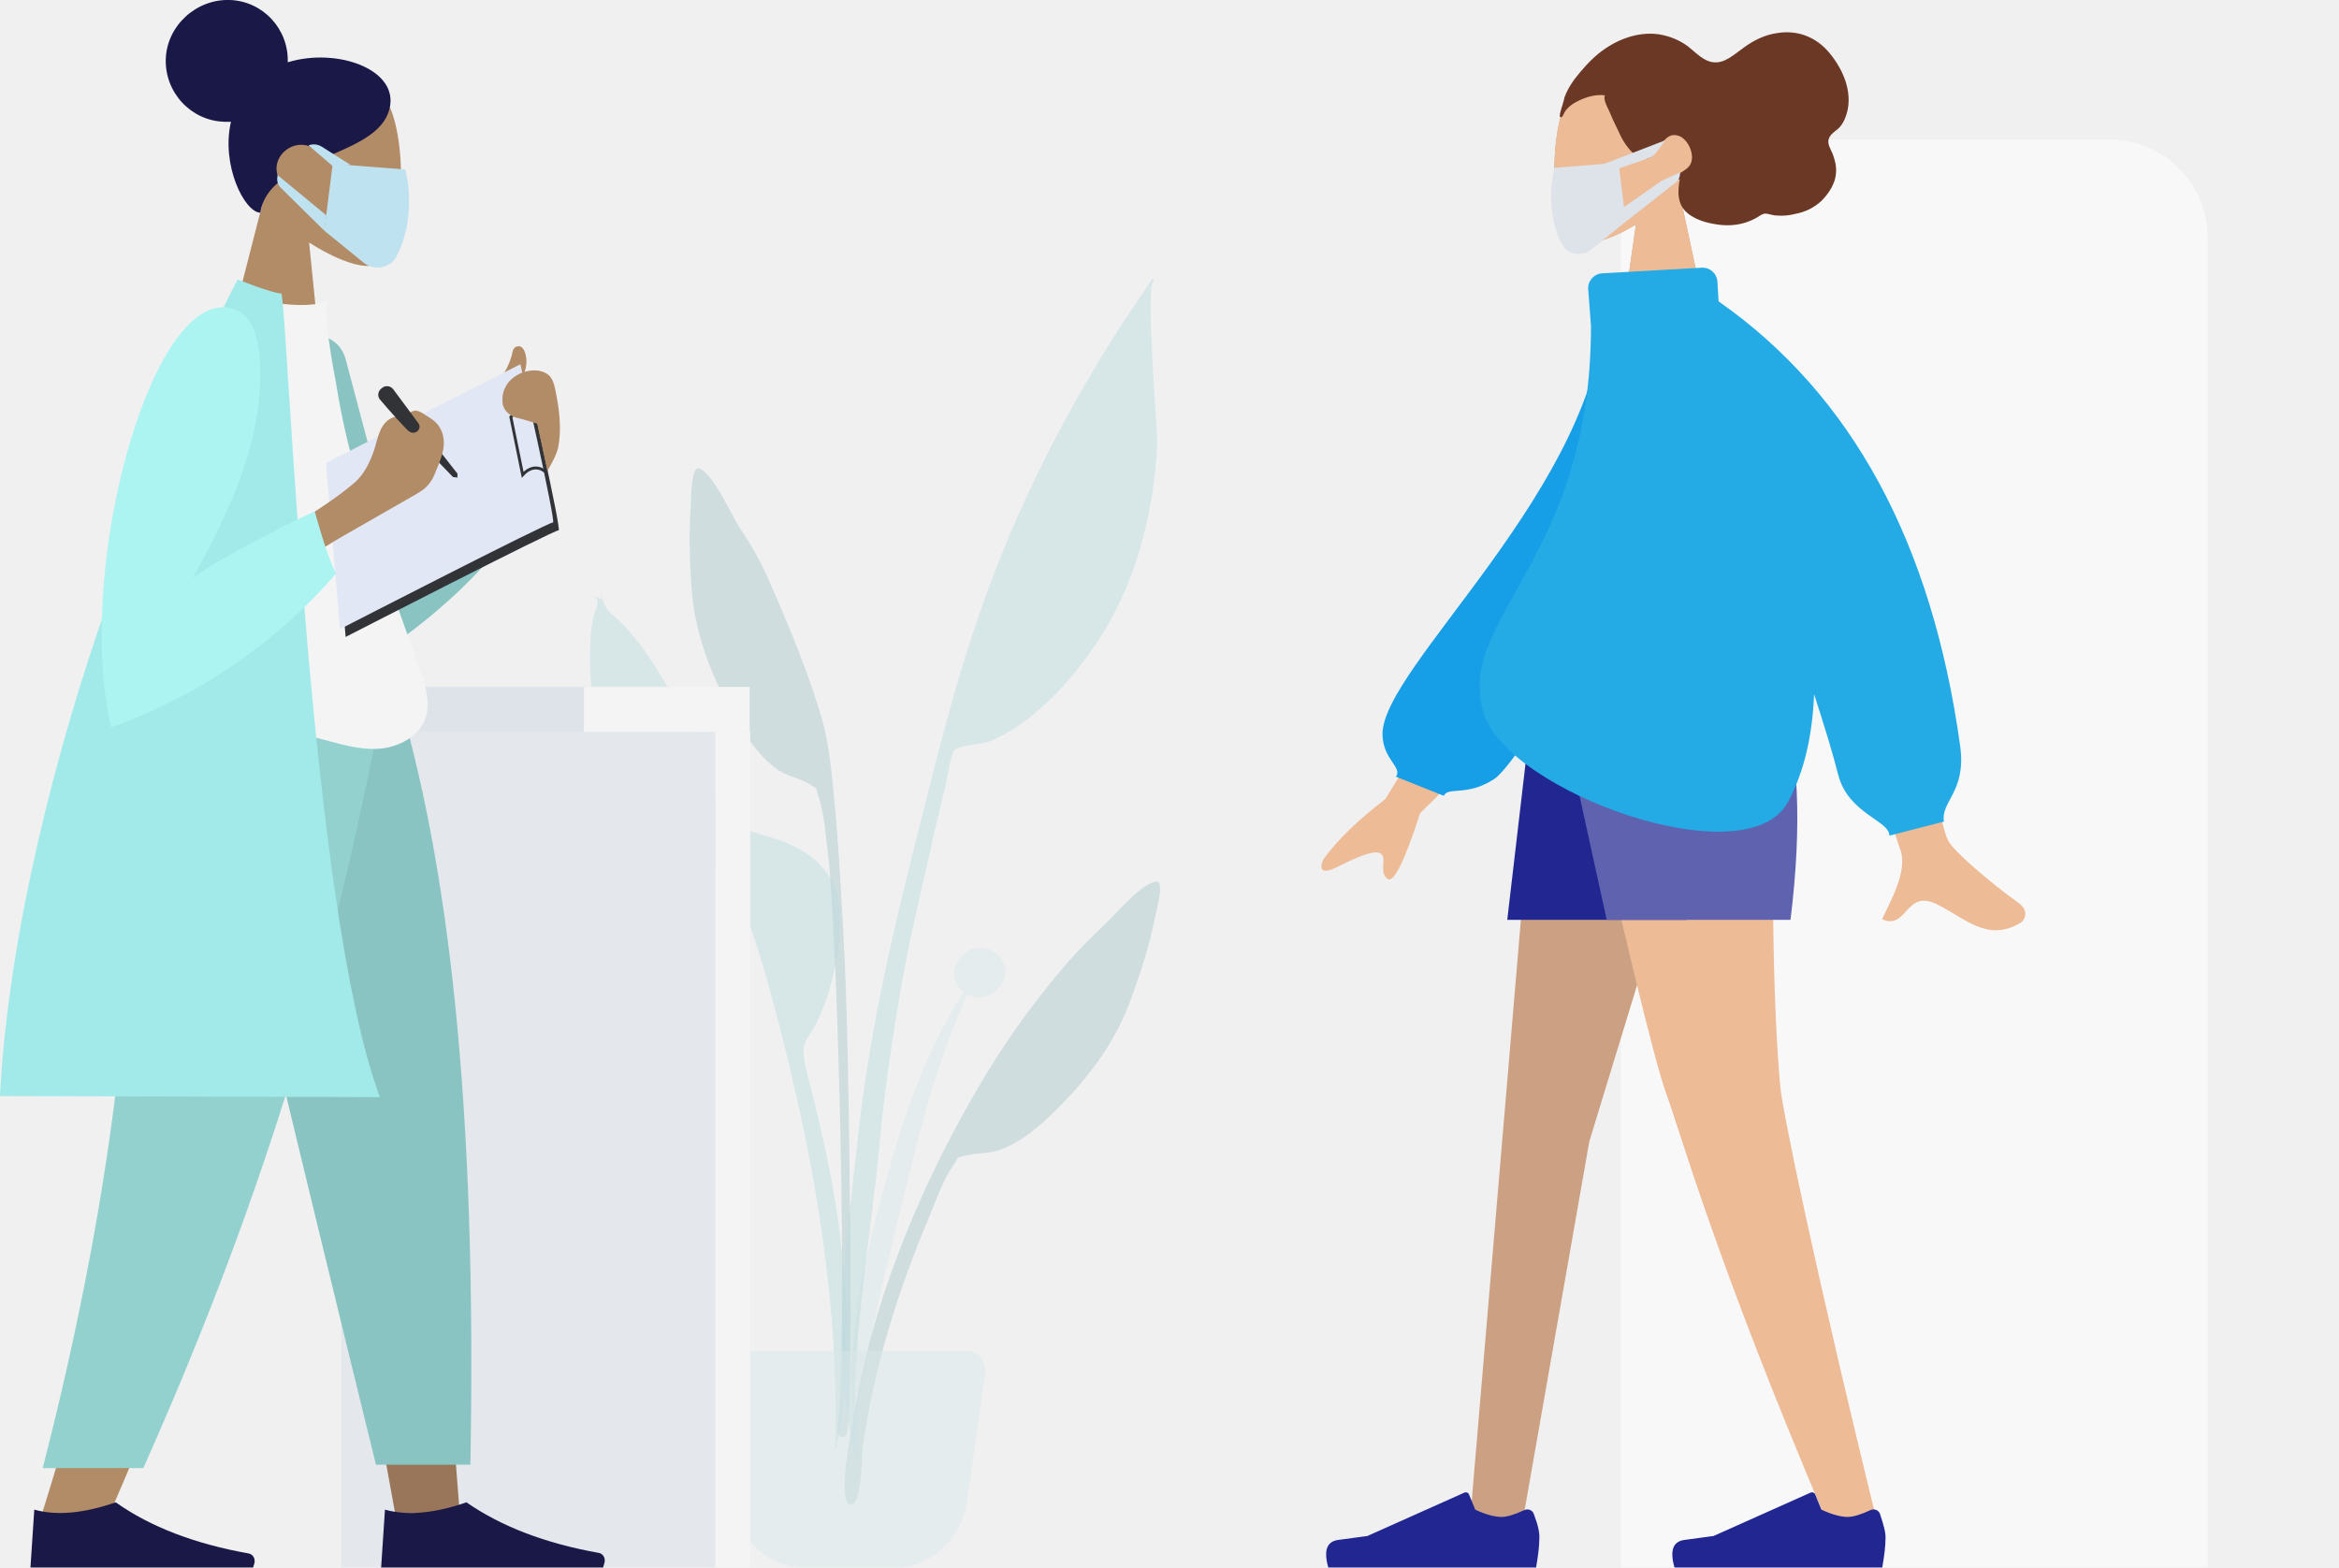
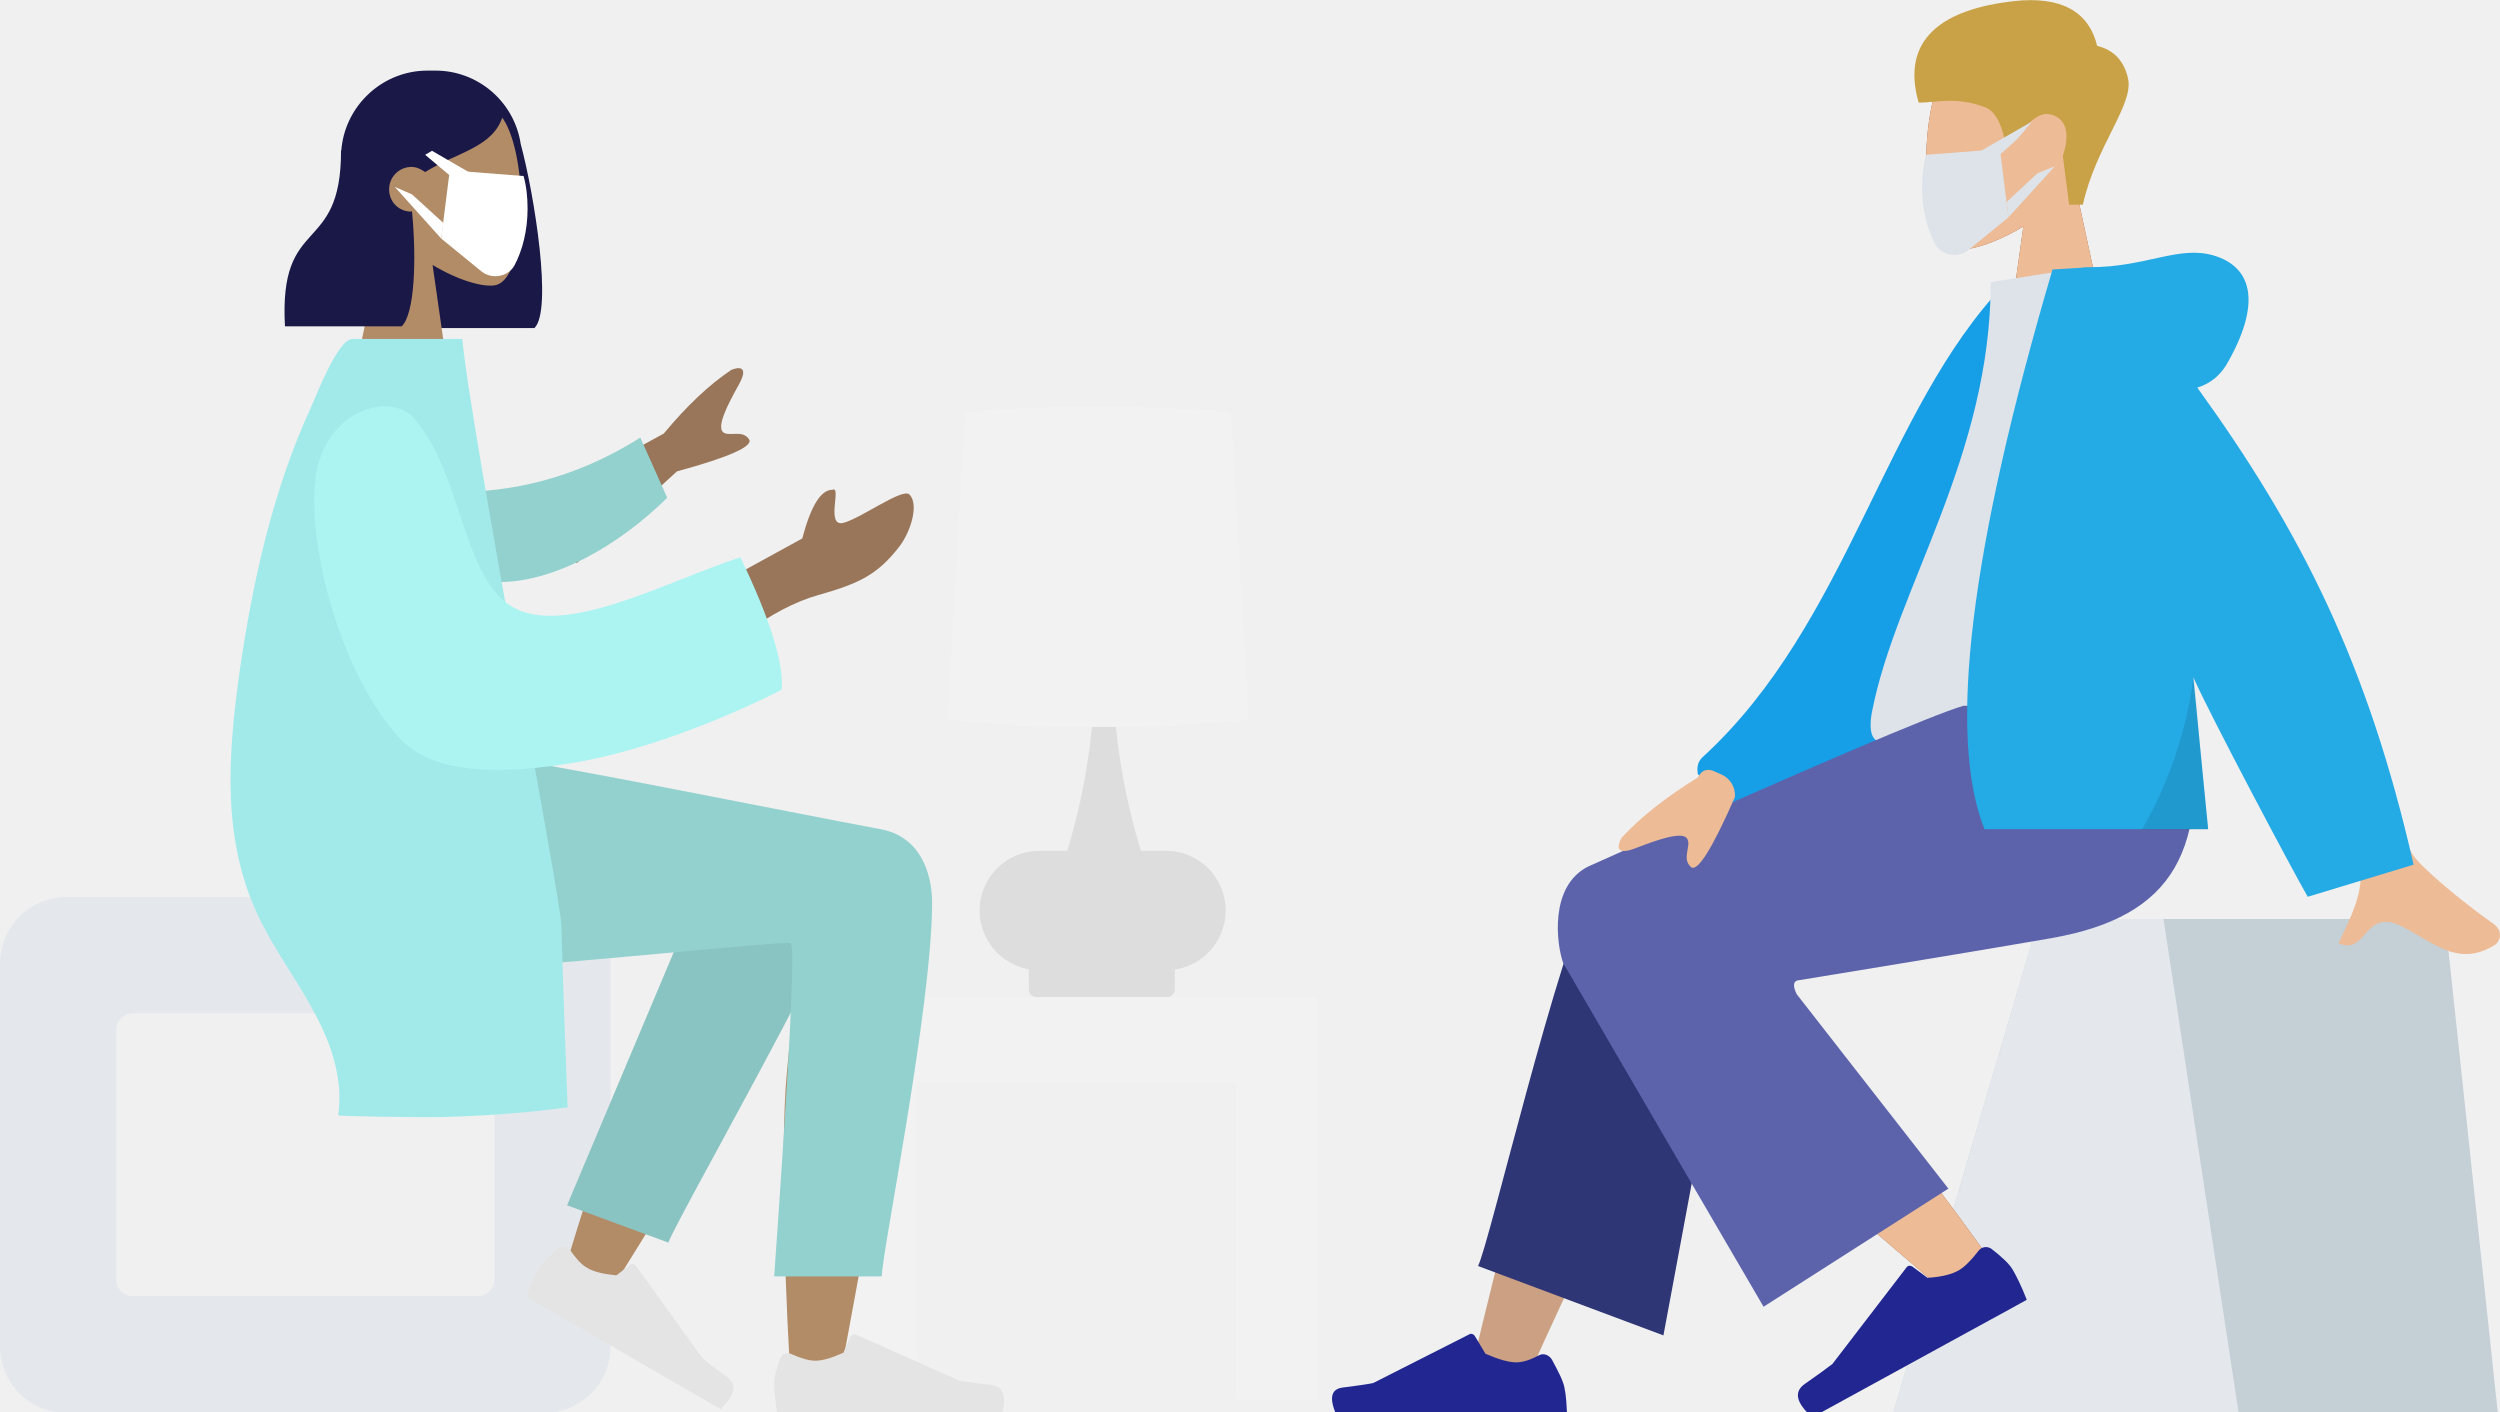
- <svg xmlns="http://www.w3.org/2000/svg" width="570" height="382" viewBox="0 0 570 382" fill="none">
+ <svg xmlns="http://www.w3.org/2000/svg" width="602" height="340" viewBox="0 0 602 340" fill="none">
  <g clip-path="url(#clip0)">
-     <path fill-rule="evenodd" clip-rule="evenodd" d="M538 382H395V57.926C395 44.76 405.785 34 418.981 34H514.019C527.215 34 538 44.76 538 57.926V382Z" fill="#F8F8F8" />
-     <g opacity="0.5">
-       <path opacity="0.5" fill-rule="evenodd" clip-rule="evenodd" d="M187.9 142.648C192.42 152.906 197.898 166.172 200.774 176.977C203.102 186.004 204.609 208.57 205.841 234.146C207.074 259.721 207.895 337.678 206.526 348.893C206.252 350.945 203.924 350.398 204.061 348.757C206.8 329.336 204.198 227.17 201.733 207.75C201.185 203.51 200.911 198.449 199.541 194.346C198.446 191.474 199.952 192.705 197.213 191.064C195.022 189.696 192.146 189.286 189.818 187.781C184.887 184.362 181.463 179.165 178.587 173.968C172.972 163.984 169.138 153.726 168.453 142.375C168.042 136.083 167.905 129.792 168.316 123.501C168.453 121.86 168.316 113.243 170.507 114.201C173.931 115.705 178.04 125.142 180.368 128.835C183.518 133.348 185.846 137.861 187.9 142.648Z" fill="#69A1AC" />
-       <path opacity="0.5" fill-rule="evenodd" clip-rule="evenodd" d="M233.78 233.735C238.573 227.17 248.16 233.599 243.914 240.027C241.586 243.583 238.025 243.719 235.56 242.215C234.875 243.993 234.19 245.908 233.506 247.549C231.451 252.472 229.671 257.533 228.028 262.593C224.604 273.124 222.275 283.792 219.536 294.46C216.934 304.991 214.332 315.385 212.278 325.916C210.497 334.806 207.758 345.611 209.128 354.364C205.704 336.037 208.443 316.48 213.237 297.742C218.03 279.142 223.782 258.764 234.875 241.805C232.547 239.89 231.451 236.744 233.78 233.735Z" fill="#C1DEE2" />
-       <path opacity="0.5" fill-rule="evenodd" clip-rule="evenodd" d="M281.303 224.298C280.07 230.453 278.153 236.471 275.961 242.488C272.264 253.293 265.69 262.183 257.61 270.252C253.501 274.355 248.845 278.458 243.23 280.373C240.628 281.194 237.888 280.92 235.286 281.604C232.41 282.424 234.054 281.604 232.273 284.066C229.808 287.485 228.165 292.408 226.521 296.375C218.852 314.428 212.963 333.165 210.224 352.723C209.95 354.501 210.087 367.22 207.211 366.673C204.061 365.989 207.211 349.851 207.622 347.799C209.402 336.721 212.004 325.506 215.565 314.838C221.454 297.332 228.986 281.057 238.299 265.192C243.914 255.481 250.488 246.181 257.61 237.565C260.897 233.598 264.457 229.769 268.292 226.213C271.579 223.204 278.016 215.272 281.714 214.861C284.042 214.451 281.577 222.657 281.303 224.298Z" fill="#69A1AC" />
-       <path opacity="0.5" fill-rule="evenodd" clip-rule="evenodd" d="M280.892 67.837C281.029 67.973 281.166 68.11 281.166 68.384C278.974 68.794 282.124 104.9 281.987 108.32C281.166 125.552 276.509 143.332 266.649 157.556C262.403 163.71 257.199 169.865 251.31 174.515C248.297 176.977 244.736 179.165 241.175 180.67C239.395 181.353 233.78 181.627 232.684 182.721C231.589 183.815 231.041 188.876 230.63 190.517C229.26 196.124 227.891 201.732 226.658 207.476C224.056 219.101 221.18 230.726 219.263 242.488C217.208 254.524 215.428 266.696 214.332 278.868C212.004 304.444 206.389 331.387 208.991 357.099C202.007 331.524 206.389 301.572 209.265 275.586C212.141 249.737 218.167 224.572 224.604 199.27C228.713 182.995 232.821 166.583 238.299 150.718C247.201 124.458 260.212 98.883 275.551 75.769C277.331 73.171 279.111 70.572 280.892 67.837Z" fill="#89C5CC" />
-       <path opacity="0.5" fill-rule="evenodd" clip-rule="evenodd" d="M152.155 152.495C154.21 154.821 156.127 157.146 157.908 159.744C164.07 168.908 169.001 178.755 172.698 188.739C174.068 192.432 174.479 197.902 177.903 200.227C181.053 202.416 185.846 203.373 189.544 204.604C199.541 208.16 204.609 213.904 204.609 223.751C204.609 232.641 202.691 242.078 198.583 250.011C197.487 252.062 195.844 253.703 195.844 255.892C195.707 258.9 197.076 262.867 197.761 265.739C200.774 277.911 203.513 290.22 204.883 302.529C206.8 319.488 207.348 337.542 203.513 353.954C204.472 324.686 200.5 295.281 193.926 266.423C192.009 257.806 189.818 249.327 187.489 240.847C185.572 233.735 183.244 226.76 180.779 219.648C179.546 216.229 179.683 214.588 176.396 212.947C171.192 210.348 166.809 208.297 162.564 204.33C154.21 196.124 148.047 185.183 145.445 174.515C144.212 169.591 143.664 164.668 143.801 159.744C143.801 156.598 143.938 153.453 144.623 150.444C145.034 148.529 146.403 147.025 145.034 145.247C148.184 147.435 145.445 144.426 146.814 144.973C146.13 144.7 147.088 146.888 147.225 147.162C147.773 148.94 150.786 151.128 152.155 152.495Z" fill="#89C5CC" />
-       <path opacity="0.5" fill-rule="evenodd" clip-rule="evenodd" d="M236.245 329.199C238.71 329.609 240.49 332.071 240.079 334.67L235.697 365.716C234.327 375.153 226.521 382.265 217.345 382.265H196.802C187.626 382.265 179.82 375.289 178.45 365.716L174.068 334.67C174.068 334.396 174.068 334.259 174.068 333.986C174.068 331.25 176.122 329.199 178.724 329.199H235.56C235.834 329.199 235.971 329.199 236.245 329.199Z" fill="#C1DEE2" />
-     </g>
-     <path d="M159.414 167.403H46.153V178.345H159.414V167.403Z" fill="#DDE3E9" />
-     <path d="M174.342 178.345H83.131V385H174.342V178.345Z" fill="#E4E8EC" />
-     <path d="M182.696 167.403H142.294V178.345H182.696V167.403Z" fill="#F4F4F4" />
-     <path d="M182.833 178.345H174.342V385H182.833V178.345Z" fill="#F4F4F4" />
-     <path fill-rule="evenodd" clip-rule="evenodd" d="M416.475 80.556H394.973L398.671 54.707C392.919 58.263 387.167 59.904 384.428 59.22C377.717 57.442 377.032 32.961 382.236 23.25C387.441 13.54 414.147 9.3 415.516 28.584C415.927 35.286 413.188 41.167 409.079 46.091L416.475 80.556Z" fill="#C59C88" />
-     <path fill-rule="evenodd" clip-rule="evenodd" d="M416.475 80.556H394.973L398.671 54.707C392.919 58.263 387.167 59.904 384.428 59.22C377.717 57.442 377.032 32.961 382.236 23.25C387.441 13.54 414.147 9.3 415.516 28.584C415.927 35.286 413.188 41.167 409.079 46.091L416.475 80.556Z" fill="#EDBB96" />
-     <path fill-rule="evenodd" clip-rule="evenodd" d="M380.182 27.627C380.182 27.901 379.908 28.584 380.456 28.584C380.73 28.584 381.004 27.901 381.141 27.627C381.689 26.533 382.373 25.986 383.332 25.302C385.523 23.934 388.536 22.84 391.139 23.25C390.591 24.071 391.686 26.123 392.097 26.943C392.782 28.584 393.467 30.089 394.288 31.73C395.11 33.645 396.206 35.559 397.712 37.064C398.808 38.158 400.451 39.252 401.958 38.432C404.56 37.064 405.382 31.867 409.079 33.098C411.545 33.918 413.462 38.432 411.545 40.62C410.997 41.167 410.449 41.577 409.764 41.988C409.216 42.261 408.395 42.535 407.984 42.945C406.888 44.176 408.669 44.039 409.353 43.629C408.805 46.774 408.669 49.783 411.271 51.972C413.599 53.886 416.886 54.57 419.625 54.844C422.912 55.117 426.062 54.433 428.938 52.519C429.622 52.108 430.033 51.972 430.718 52.108C431.54 52.245 432.225 52.519 432.909 52.519C434.416 52.655 436.059 52.519 437.566 52.108C439.894 51.698 442.085 50.604 443.866 48.963C445.646 47.185 447.289 44.723 447.426 42.124C447.563 40.483 447.152 38.979 446.605 37.474C446.194 36.517 445.235 35.012 445.646 33.918C445.92 32.824 447.015 32.14 447.837 31.456C448.659 30.773 449.207 29.815 449.618 28.858C451.946 23.25 449.344 17.096 445.783 12.856C442.496 8.89 437.84 7.249 433.046 8.069C430.17 8.48 427.568 9.71 425.103 11.489C422.912 12.993 420.447 15.455 417.707 15.181C415.242 15.044 413.325 12.856 411.408 11.352C409.216 9.71 406.751 8.753 404.149 8.343C398.945 7.659 393.741 9.71 389.632 12.993C387.441 14.771 385.386 17.096 383.606 19.421C382.647 20.789 381.826 22.156 381.278 23.661C381.004 25.028 380.456 26.396 380.182 27.627Z" fill="#6B3825" />
-     <path fill-rule="evenodd" clip-rule="evenodd" d="M375.389 167.95L358.133 371.87H370.869L387.304 278.185L420.994 167.95H375.389Z" fill="#CCA183" />
-     <path fill-rule="evenodd" clip-rule="evenodd" d="M382.236 167.95C395.247 225.803 403.19 258.901 406.203 266.97C409.216 275.039 418.118 307.179 444.413 368.998L458.108 373.648C441.537 306.222 434.416 270.526 433.868 265.055C433.32 259.584 430.718 228.401 432.909 167.813H382.236V167.95Z" fill="#EDBB96" />
-     <path fill-rule="evenodd" clip-rule="evenodd" d="M458.109 368.861C457.698 367.904 456.602 367.631 455.78 368.041C453.452 369.135 451.535 369.682 450.302 369.682C448.659 369.682 446.468 369.135 443.865 367.904L442.359 364.211C442.222 363.801 441.674 363.527 441.126 363.801L417.57 374.332C415.653 374.606 413.325 374.879 410.449 375.29C407.573 375.7 406.888 378.025 408.121 382.265C440.031 382.265 456.876 382.265 458.656 382.265C459.204 379.119 459.478 376.794 459.478 375.153C459.615 373.648 459.067 371.734 458.109 368.861C458.109 368.998 458.109 368.861 458.109 368.861Z" fill="#212691" />
-     <path fill-rule="evenodd" clip-rule="evenodd" d="M373.745 368.861C373.334 367.904 372.239 367.631 371.417 368.041C369.089 369.135 367.172 369.682 365.939 369.682C364.296 369.682 362.104 369.135 359.502 367.904L357.996 364.211C357.859 363.801 357.311 363.527 356.763 363.801L333.207 374.332C331.29 374.606 328.962 374.879 326.086 375.29C323.21 375.7 322.525 378.025 323.757 382.265C355.667 382.265 372.513 382.265 374.293 382.265C374.841 379.119 375.115 376.794 375.115 375.153C375.252 373.648 374.841 371.734 373.745 368.861C373.745 368.998 373.745 368.861 373.745 368.861Z" fill="#212691" />
-     <path fill-rule="evenodd" clip-rule="evenodd" d="M373.882 167.95L367.309 224.162H411.134L425.514 167.95H373.882Z" fill="#212691" />
-     <path fill-rule="evenodd" clip-rule="evenodd" d="M379.224 167.95L391.549 224.162H436.333C439.209 200.911 438.388 182.174 433.594 167.95H379.224Z" fill="#5F62AE" />
-     <path fill-rule="evenodd" clip-rule="evenodd" d="M474.68 204.741C475.913 207.339 485.363 215.408 491.936 220.059C494.539 221.973 493.443 224.162 492.484 224.845C484.267 229.769 478.926 223.751 471.941 220.332C464.272 216.639 464.82 226.76 458.657 224.025C460.574 219.785 465.094 212.126 463.039 206.929C462.081 204.604 454.548 179.165 440.168 130.476L459.889 130.613C467.97 176.43 472.9 201.185 474.68 204.741Z" fill="#EDBB96" />
-     <path fill-rule="evenodd" clip-rule="evenodd" d="M367.857 176.567L346.081 198.176C342.246 209.938 339.644 215.272 338.138 214.178C335.946 212.536 338.001 209.391 336.631 208.16C335.262 206.792 330.468 208.98 325.812 211.305C321.292 213.631 321.703 210.895 322.525 209.391C326.086 204.467 331.153 199.68 337.59 194.757L356.079 164.394L367.857 176.567Z" fill="#EDBB96" />
-     <path fill-rule="evenodd" clip-rule="evenodd" d="M364.159 189.833C357.448 194.21 352.929 191.611 351.833 193.936L340.192 189.286C341.836 186.961 337.042 185.183 336.905 179.028C336.631 162.48 390.043 118.304 391.139 73.444L398.945 72.76C411.682 122.27 370.87 185.456 364.159 189.833Z" fill="#169EE7" />
-     <path fill-rule="evenodd" clip-rule="evenodd" d="M387.03 70.435C386.893 68.52 388.4 66.742 390.454 66.606L414.695 65.238C416.612 65.101 418.393 66.606 418.529 68.657L418.803 73.444C451.261 96.147 470.846 132.254 477.693 181.901C479.2 192.979 472.9 195.304 473.722 200.227L460.437 203.646C460.437 199.954 450.44 198.313 447.974 188.876C446.605 183.405 444.551 176.84 442.085 169.181C441.675 179.028 439.757 188.055 435.649 195.577C425.377 214.041 367.309 192.842 361.557 173.831C354.435 150.854 387.715 136.631 387.715 79.462L387.03 70.435Z" fill="#24AAE5" />
-     <path fill-rule="evenodd" clip-rule="evenodd" d="M90.8 142.922C86.554 144.016 82.309 141.554 81.213 137.314L69.024 91.497C67.929 87.257 70.394 83.018 74.639 81.924C78.885 80.829 83.131 83.291 84.226 87.531L96.415 133.348C97.511 137.451 94.909 141.828 90.8 142.922Z" fill="#8AC4C2" />
-     <path fill-rule="evenodd" clip-rule="evenodd" d="M91.485 160.018C114.767 144.837 125.997 128.425 125.312 127.33C122.984 123.911 119.012 113.927 119.012 113.927C109.289 121.586 97.374 128.972 80.118 147.435C78.063 149.623 75.324 170.549 91.485 160.018Z" fill="#8AC4C2" />
-     <path fill-rule="evenodd" clip-rule="evenodd" d="M47.386 168.087L80.665 282.698L96.278 368.725H112.028L96.415 168.087H47.386Z" fill="#997659" />
-     <path fill-rule="evenodd" clip-rule="evenodd" d="M32.458 168.087C34.786 227.581 33.827 260.131 33.28 265.465C32.732 270.936 29.856 307.043 9.724 370.503H26.021C52.727 309.641 61.903 273.398 65.053 265.465C68.066 257.533 77.105 224.982 90.252 168.087H32.458Z" fill="#B28B67" />
-     <path fill-rule="evenodd" clip-rule="evenodd" d="M46.701 168.087C55.329 207.476 70.394 270.526 91.622 356.963H114.63C116.273 268.201 109.152 209.801 96.552 168.087H46.701Z" fill="#8AC4C2" />
-     <path fill-rule="evenodd" clip-rule="evenodd" d="M32.321 168.087C34.649 227.581 28.76 286.254 10.409 357.783H34.923C61.629 297.879 80.803 239.48 93.813 168.087H32.321Z" fill="#93D1CF" />
-     <path fill-rule="evenodd" clip-rule="evenodd" d="M7.396 382.401L8.354 367.904C13.695 369.409 20.269 368.861 28.212 366.126C36.703 372.144 47.523 376.247 60.533 378.572C61.492 378.709 62.177 379.666 62.04 380.623V380.76L60.807 385.137H28.349H9.45L7.396 382.401Z" fill="#191847" />
-     <path fill-rule="evenodd" clip-rule="evenodd" d="M92.855 382.401L93.813 367.904C99.154 369.409 105.728 368.861 113.671 366.126C122.163 372.007 132.845 376.11 145.855 378.435C146.814 378.572 147.499 379.529 147.362 380.487V380.623L146.129 385H113.671H94.772L92.855 382.401Z" fill="#191847" />
-     <path fill-rule="evenodd" clip-rule="evenodd" d="M124.901 85.753C125.038 85.069 125.449 84.385 126.408 84.385C127.093 84.385 127.503 84.933 127.777 85.48C128.736 87.805 128.325 90.403 126.819 92.728C125.997 93.959 122.299 98.062 119.56 97.378C117.369 96.831 120.245 94.506 120.93 93.686C122.984 91.087 124.353 88.488 124.901 85.753Z" fill="#B28B67" />
-     <path fill-rule="evenodd" clip-rule="evenodd" d="M64.094 49.099C59.712 43.629 56.972 36.927 57.794 29.678C60.122 8.616 89.293 14.497 94.635 25.302C99.976 36.107 98.195 63.187 90.8 64.691C87.787 65.375 81.624 63.187 75.324 59.084L78.2 87.531L54.507 86.574L64.094 49.099Z" fill="#B28B67" />
-     <path fill-rule="evenodd" clip-rule="evenodd" d="M70.12 15.181C82.172 11.488 97.374 16.959 94.909 26.533C93.402 32.687 86.007 35.423 78.885 38.568C77.926 36.79 76.009 35.423 73.681 35.286C70.394 35.149 67.518 37.748 67.381 40.893C67.381 42.124 67.655 43.218 68.203 44.176C65.738 46.091 63.957 48.552 63.409 51.835C59.575 51.698 53.823 40.21 56.288 29.678C55.74 29.678 55.192 29.678 54.644 29.678C46.427 29.405 40.127 22.43 40.401 14.361C40.675 6.291 47.797 -0.274 56.014 -2.48607e-05C64.094 0.274 70.394 7.112 70.12 15.181Z" fill="#191847" />
-     <path fill-rule="evenodd" clip-rule="evenodd" d="M35.334 171.369C37.525 171.643 39.58 171.78 41.771 172.053C43.688 172.19 44.784 173.011 46.701 173.694C49.988 175.062 53.686 175.472 57.246 175.883C64.368 176.84 71.353 178.345 78.337 180.123C82.994 181.353 87.787 182.858 92.581 182.448C97.374 182.037 102.441 179.302 103.811 174.652C104.906 170.959 103.674 167.13 102.441 163.574C99.702 155.641 96.826 147.845 94.087 139.913C91.485 132.391 89.704 124.458 87.239 116.799C84.911 109.14 83.131 101.208 81.898 93.412C81.487 91.361 78.2 74.128 80.118 73.171C77.379 74.538 72.722 74.675 66.011 73.718C47.386 99.43 39.032 128.835 35.334 171.369Z" fill="#F4F4F4" />
-     <path fill-rule="evenodd" clip-rule="evenodd" d="M57.931 68.11C57.931 68.11 66.422 71.529 68.614 71.529C70.394 81.787 75.461 221.563 92.581 267.38L0 267.106C1.917 228.812 13.421 182.995 26.158 147.162C35.197 121.586 43.688 101.892 53.686 76.726C55.055 73.444 57.931 68.11 57.931 68.11Z" fill="#A2EAEA" />
-     <path fill-rule="evenodd" clip-rule="evenodd" d="M128.189 90.677C128.189 90.677 136.954 129.519 136.132 129.245C135.31 128.972 84.227 155.231 84.227 155.231L80.803 114.748L128.189 90.677Z" fill="#323337" />
-     <path fill-rule="evenodd" clip-rule="evenodd" d="M126.819 88.762C126.819 88.762 135.584 127.604 134.762 127.33C133.941 127.057 82.857 153.316 82.857 153.316L79.433 112.833L126.819 88.762Z" fill="#E1E7F4" />
-     <path fill-rule="evenodd" clip-rule="evenodd" d="M99.839 105.311L110.384 116.252L111.48 116.389V115.432L102.167 103.533L99.839 105.311Z" fill="#323337" />
-     <path fill-rule="evenodd" clip-rule="evenodd" d="M92.17 106.268C92.718 104.627 93.402 103.123 94.909 102.165C96.552 101.071 98.88 101.208 100.25 102.576C99.565 102.439 99.291 101.345 99.702 100.798C100.113 100.25 100.935 99.977 101.619 100.114C102.304 100.25 102.989 100.661 103.537 101.071C104.906 101.892 106.276 102.712 107.098 104.08C108.056 105.584 108.33 107.499 108.056 109.277C107.782 111.055 107.098 112.696 106.413 114.337C105.865 115.842 105.18 117.346 104.085 118.441C103.263 119.398 102.167 119.945 101.072 120.629C95.183 124.048 89.294 127.33 83.405 130.75C77.927 133.895 72.722 137.588 67.244 140.87C66.833 141.144 66.422 141.281 66.012 141.417C65.19 141.417 64.505 140.597 64.368 139.776C64.231 138.956 64.505 138.135 64.916 137.314C65.601 135.673 66.559 134.169 67.655 132.801C70.942 128.425 75.598 125.416 80.118 122.407C82.309 120.902 84.5 119.261 86.555 117.483C88.883 115.432 90.389 112.149 91.348 109.14C91.622 108.046 91.896 107.226 92.17 106.268Z" fill="#B28B67" />
-     <path fill-rule="evenodd" clip-rule="evenodd" d="M27.117 177.25C48.208 169.728 67.244 156.735 81.898 139.776C79.707 135.81 76.694 124.595 76.694 124.595C76.694 124.595 55.466 134.579 46.975 140.87C55.877 124.868 63.957 107.636 63.41 89.309C63.136 80.009 60.26 75.496 55.192 74.948C36.156 72.76 18.215 140.05 27.117 177.25Z" fill="#ABF4F2" />
-     <path fill-rule="evenodd" clip-rule="evenodd" d="M92.717 97.515C95.046 100.25 98.606 104.217 99.565 105.037C101.071 106.268 102.852 104.627 102.03 103.259C101.345 102.302 97.921 97.652 95.867 94.916C95.183 93.959 93.813 93.822 92.991 94.643C92.032 95.327 91.896 96.695 92.717 97.515Z" fill="#323337" />
-     <path d="M130.106 100.934C130.106 100.934 127.504 98.336 124.491 101.618L127.367 115.705C130.38 112.423 132.982 115.021 132.982 115.021" stroke="#323337" stroke-width="0.708" stroke-miterlimit="10" />
-     <path fill-rule="evenodd" clip-rule="evenodd" d="M122.437 97.515C122.437 98.336 122.573 99.019 122.984 99.703C123.532 100.661 124.765 101.481 125.723 101.755C127.093 102.028 130.928 103.259 130.928 103.259L133.393 114.748C133.393 114.748 135.584 111.192 135.995 109.14C136.954 104.49 136.269 99.567 135.31 94.916C135.036 93.686 134.762 92.591 133.941 91.634C132.982 90.677 131.612 90.266 130.243 90.266C128.326 90.266 126.408 90.95 124.902 92.181C123.395 93.412 122.437 95.327 122.437 97.242C122.437 97.242 122.437 97.378 122.437 97.515Z" fill="#B28B67" />
-     <path d="M79.022 56.211L88.609 64.007C91.074 66.059 95.046 65.375 96.552 62.639C98.469 59.084 99.702 54.297 99.702 49.099C99.702 46.364 99.428 43.766 98.743 41.304L81.076 39.936L79.022 56.211Z" fill="#BEE2EF" />
-     <path d="M81.076 40.483L75.187 35.423C76.283 35.012 77.378 35.149 78.337 35.696L85.459 40.21" fill="#BEE2EF" />
-     <path d="M79.022 56.211L68.34 45.68C67.655 44.996 67.381 43.902 67.655 42.808V42.671L79.57 52.519L79.022 56.211Z" fill="#BEE2EF" />
-     <path fill-rule="evenodd" clip-rule="evenodd" d="M396.206 54.023L387.715 60.861C385.524 62.639 381.963 62.092 380.73 59.63C378.95 56.485 377.991 52.245 377.991 47.732C377.991 45.27 378.265 43.082 378.813 40.893L394.426 39.663L396.206 54.023Z" fill="#DDE3E9" />
-     <path fill-rule="evenodd" clip-rule="evenodd" d="M394.562 41.03L401.684 38.568C402.506 38.295 403.191 37.748 403.601 37.201L405.793 34.192L390.591 40.073" fill="#DDE3E9" />
-     <path fill-rule="evenodd" clip-rule="evenodd" d="M396.206 54.023L408.395 44.449C408.943 44.039 409.217 43.492 409.354 42.808L409.491 41.987L404.971 44.039L395.521 50.604L396.206 54.023Z" fill="#DDE3E9" />
+     <path fill-rule="evenodd" clip-rule="evenodd" d="M249.536 231.82H281.09C282.054 231.82 282.881 232.648 282.881 233.615V238.309C282.881 239.276 282.054 240.104 281.09 240.104H249.536C248.571 240.104 247.745 239.276 247.745 238.309V233.615C247.745 232.648 248.571 231.82 249.536 231.82Z" fill="#DDDDDD" />
+     <path fill-rule="evenodd" clip-rule="evenodd" d="M256.977 204.896C260.973 191.917 263.177 178.248 263.728 163.889H266.346H268C268.413 178.248 270.756 191.917 274.752 204.896H280.814C288.806 204.896 295.144 211.385 295.144 219.255C295.144 227.263 288.668 233.615 280.814 233.615H250.225C242.233 233.615 235.895 227.125 235.895 219.255C235.895 211.247 242.371 204.896 250.225 204.896H256.977Z" fill="#DDDDDD" />
+     <path fill-rule="evenodd" clip-rule="evenodd" d="M232.45 99.41C243.06 98.306 253.67 97.892 264.417 97.892C275.027 97.892 285.637 98.444 296.384 99.41L300.656 173.278C288.53 174.383 276.543 175.073 264.417 175.073C252.292 175.073 240.304 174.521 228.179 173.278L232.45 99.41Z" fill="#F2F2F2" />
+     <path fill-rule="evenodd" clip-rule="evenodd" d="M220.6 240.242H297.624H317.19V337.029H297.624V260.677H220.6V337.029H201.034V240.242H220.6Z" fill="#F2F2F2" />
+     <path fill-rule="evenodd" clip-rule="evenodd" d="M131.037 216H15.983C7.165 216 0 223.18 0 232.016V324.247C0 333.084 7.165 340.263 15.983 340.263H131.037C139.856 340.263 147.021 333.084 147.021 324.247V232.016C147.021 223.18 139.856 216 131.037 216ZM115.054 244.028C117.258 244.028 119.05 245.823 119.05 248.032V308.093C119.05 310.302 117.258 312.097 115.054 312.097H31.967C29.762 312.097 27.971 310.302 27.971 308.093V248.032C27.971 245.823 29.762 244.028 31.967 244.028H115.054Z" fill="#E4E8EC" />
+     <path fill-rule="evenodd" clip-rule="evenodd" d="M125.388 34.673C128.695 46.961 133.104 74.713 128.695 78.993H100.586V78.856C90.252 77.751 82.122 68.914 82.122 58.145V37.849C82.122 26.389 91.492 17 102.928 17H104.858C115.192 17 123.872 24.594 125.388 34.673Z" fill="#191847" />
+     <path fill-rule="evenodd" clip-rule="evenodd" d="M93.008 54.279C88.461 49.032 85.567 42.543 85.98 35.363C87.496 14.653 116.294 19.209 121.806 29.702C127.317 40.196 126.766 66.705 119.463 68.638C116.57 69.329 110.369 67.534 104.169 63.806L108.164 91.696H85.016L93.008 54.279Z" fill="#B28B67" />
+     <path fill-rule="evenodd" clip-rule="evenodd" d="M99.208 50.827C100.31 62.287 99.897 75.542 96.728 78.579H68.619C67.103 51.379 82.122 61.873 82.122 36.33C83.087 35.363 83.913 34.535 84.878 33.706V33.016C89.701 23.075 95.901 18.105 103.342 18.105C114.503 18.105 118.085 23.351 121.117 27.769C118.912 35.501 110.093 36.606 102.377 41.438C101.413 40.748 100.31 40.196 99.07 40.196C96.177 40.196 93.697 42.543 93.697 45.581C93.697 48.618 96.039 50.965 99.07 50.965C99.07 50.827 99.208 50.827 99.208 50.827Z" fill="#191847" />
+     <path fill-rule="evenodd" clip-rule="evenodd" d="M179.125 202.428C175.405 208.503 166.449 225.762 157.079 245.782C151.568 257.518 144.403 277.677 135.86 306.119L146.883 311.09C167.138 278.505 182.157 253.376 191.802 235.841C190.975 242.607 190.286 250.339 189.46 258.347C187.668 277.815 189.46 319.65 190.424 331.8C190.975 339.394 201.309 337.875 202.274 331.8C203.238 325.725 221.702 230.319 221.702 210.022C221.702 203.257 208.474 197.182 200.62 201.876C195.109 196.215 184.913 192.901 179.125 202.428Z" fill="#B28B67" />
+     <path fill-rule="evenodd" clip-rule="evenodd" d="M160.937 299.216C163.004 293.555 198.692 231.285 205.581 212.093C208.612 203.671 183.259 186.136 174.303 200.633L136.549 290.241L160.937 299.216Z" fill="#8AC4C2" />
+     <path fill-rule="evenodd" clip-rule="evenodd" d="M134.561 300.466C135.447 299.794 136.576 300.097 137.247 300.984C138.863 303.237 140.185 304.703 141.521 305.364C142.995 306.265 145.373 306.801 148.417 307.112L151.723 304.561C152.201 304.285 152.697 304.316 153.092 304.725L169.113 327.013C170.674 328.341 172.68 329.889 175.132 331.658C177.584 333.427 176.996 335.999 173.487 339.304C144.136 322.34 128.595 313.323 126.744 312.321C127.911 309.096 128.825 306.814 129.725 305.337C130.575 304.048 132.09 302.534 134.561 300.466C134.441 300.536 134.441 300.536 134.561 300.466Z" fill="#E4E4E4" />
+     <path fill-rule="evenodd" clip-rule="evenodd" d="M187.944 326.968C188.357 326.001 189.46 325.587 190.424 326.001C192.904 327.106 194.833 327.658 196.349 327.658C198.14 327.658 200.345 326.968 203.101 325.725L204.754 321.859C205.03 321.445 205.581 321.169 205.994 321.307L231.072 332.491C233.001 332.767 235.619 333.181 238.65 333.457C241.682 333.871 242.508 336.357 241.13 340.913C207.234 340.913 189.184 340.913 187.255 340.913C186.704 337.599 186.428 335.114 186.428 333.319C186.29 332.076 186.842 329.867 187.944 326.968Z" fill="#E4E4E4" />
+     <path fill-rule="evenodd" clip-rule="evenodd" d="M212.057 199.667C189.735 195.525 129.384 183.237 117.947 182.132H61.178C62.143 215.683 73.993 233.77 102.653 233.77C122.494 233.77 188.771 226.315 190.424 227.143C191.526 227.695 190.149 254.481 186.428 307.362H212.333C212.333 301.701 224.458 242.469 224.458 217.064C224.32 210.022 221.564 201.462 212.057 199.667Z" fill="#93D1CF" />
+     <path fill-rule="evenodd" clip-rule="evenodd" d="M138.891 135.602L163.004 113.511C175.681 110.059 181.468 107.436 180.366 105.779C178.712 103.294 175.405 105.365 174.027 103.984C172.65 102.466 175.268 97.357 177.886 92.663C180.504 87.968 177.748 88.382 176.094 89.073C170.72 92.663 165.347 97.771 159.835 104.399L126.766 122.486L138.891 135.602ZM179.401 152.447C185.739 147.891 191.527 144.853 196.9 143.334C207.235 140.435 211.368 138.226 216.466 131.736C219.222 128.285 221.427 121.381 218.947 119.034C217.155 117.515 207.097 124.971 202.963 125.938C198.829 126.766 202.688 116.963 200.483 117.929C197.589 117.929 195.247 121.933 193.18 129.665L178.574 137.674L179.401 152.447Z" fill="#997659" />
+     <path fill-rule="evenodd" clip-rule="evenodd" d="M119.188 140.159C133.242 140.573 149.226 131.184 160.662 119.862L154.186 105.365C137.651 115.858 122.219 118.344 110.507 118.482C102.515 126.352 108.164 139.744 119.188 140.159Z" fill="#93D1CF" />
+     <path fill-rule="evenodd" clip-rule="evenodd" d="M111.333 81.617H84.878C81.295 81.617 76.059 95.562 74.957 97.909C65.725 117.929 60.903 139.745 57.733 161.422C54.84 182.27 53.186 203.119 63.107 222.449C66.965 230.042 72.064 236.808 75.922 244.264C79.918 251.719 82.673 260.142 81.433 268.564C81.433 268.84 104.444 269.116 106.649 268.978C116.707 268.702 126.766 268.012 136.687 266.631C136.135 251.996 135.584 237.36 135.171 222.725C134.895 215.545 112.849 100.394 111.333 81.617Z" fill="#A2EAEA" />
+     <path fill-rule="evenodd" clip-rule="evenodd" d="M188.22 166.098C188.771 159.747 185.464 149.116 178.299 134.204C160.662 139.865 135.722 153.81 123.046 145.94C111.471 138.76 111.058 114.184 100.173 101.343C95.901 94.992 81.709 96.925 77.024 110.456C72.339 123.987 80.055 159.747 96.039 177.558C102.653 184.876 115.329 187.223 136.687 183.909C157.493 180.734 179.815 170.378 188.22 166.098Z" fill="#ABF4F2" />
+     <path fill-rule="evenodd" clip-rule="evenodd" d="M455.943 340.029H601.449L588.772 221.289H490.942L455.943 340.029Z" fill="#C5CFD6" />
+     <path fill-rule="evenodd" clip-rule="evenodd" d="M455.943 340.029H539.03L520.98 221.289H490.942L455.943 340.029Z" fill="#E4E8EC" />
+     <path fill-rule="evenodd" clip-rule="evenodd" d="M499.623 44.182C504.446 38.383 507.89 31.342 507.339 23.472C505.686 0.69 474.132 5.661 467.931 17.259C461.731 28.857 462.558 57.851 470.412 59.922C473.581 60.751 480.332 58.68 487.222 54.538L482.95 85.051H508.441L499.623 44.182Z" fill="#915B3C" />
+     <path fill-rule="evenodd" clip-rule="evenodd" d="M499.623 44.182C504.446 38.383 507.89 31.342 507.339 23.472C505.686 0.69 474.132 5.661 467.931 17.259C461.731 28.857 462.558 57.851 470.412 59.922C473.581 60.751 480.332 58.68 487.222 54.538L482.95 85.051H508.441L499.623 44.182Z" fill="#EDBB96" />
+     <path fill-rule="evenodd" clip-rule="evenodd" d="M501.552 49.291C504.721 35.07 513.815 25.267 512.437 18.916C511.473 14.635 508.992 12.012 504.996 11.046C502.93 2.623 496.178 -0.967 484.879 0.276C467.931 2.209 457.597 9.251 462.006 24.715C466.14 24.715 471.1 23.196 477.99 25.819C480.194 26.647 481.71 29.133 482.675 33.413H485.844C488.875 28.442 491.769 26.509 494.8 27.89C497.694 29.271 498.383 32.446 496.729 37.555L498.245 49.291H501.552Z" fill="#C9A147" />
+     <path d="M491.356 69.173L482.675 68.483C453.739 98.72 445.058 150.22 410.06 182.253C408.958 183.219 408.544 184.6 408.82 186.119V186.395L416.812 193.85L419.292 196.336C486.395 181.424 497.005 115.012 491.356 69.173Z" fill="#169EE7" />
+     <path fill-rule="evenodd" clip-rule="evenodd" d="M529.661 178.663C494.938 178.663 469.447 178.663 453.188 178.663C449.743 178.663 450.294 173.554 450.845 171.069C456.633 141.66 479.368 109.904 479.368 67.93L501.414 64.479C519.74 93.888 526.078 130.062 529.661 178.663Z" fill="#DDE3E9" />
+     <path fill-rule="evenodd" clip-rule="evenodd" d="M367.483 332.611C379.057 306.654 392.699 279.178 397.108 267.442C404.824 247.56 410.611 239.69 412.265 232.786C416.26 216.77 390.494 209.176 386.636 216.77C380.711 228.23 368.999 268.546 354.531 328.883L367.483 332.611Z" fill="#CCA183" />
+     <path fill-rule="evenodd" clip-rule="evenodd" d="M400.553 321.566L417.776 229.058C422.048 212.214 388.427 203.515 384.293 211.385C374.924 229.197 358.665 299.474 355.909 304.859L400.553 321.566Z" fill="#2F3676" />
+     <path fill-rule="evenodd" clip-rule="evenodd" d="M480.622 305.38C473.482 295.008 447.496 259.779 433.251 245.224C429.181 241.066 425.198 237.015 421.475 233.285C410.305 222.097 388.05 240.866 399.235 250.976C427.057 276.187 467.478 310.184 470.874 313.29C475.613 317.617 485.115 312.038 480.622 305.38Z" fill="#915B3C" />
+     <path fill-rule="evenodd" clip-rule="evenodd" d="M480.622 305.38C473.482 295.008 447.496 259.779 433.251 245.224C429.181 241.066 425.198 237.015 421.475 233.285C410.305 222.097 388.05 240.866 399.235 250.976C427.057 276.187 467.478 310.184 470.874 313.29C475.613 317.617 485.115 312.038 480.622 305.38Z" fill="#EDBB96" />
+     <path fill-rule="evenodd" clip-rule="evenodd" d="M479.533 300.708C482.122 302.715 483.889 304.402 484.646 305.716C485.541 307.27 486.798 309.729 488.041 312.992C486.132 314.097 468.909 323.427 436.392 341.288C432.482 337.815 431.89 335.13 434.617 333.234C437.343 331.337 439.593 329.717 441.245 328.442L459.062 305.226C459.401 304.71 460.017 304.673 460.531 305.013L464.147 307.7C467.53 307.495 470.022 306.849 471.693 305.882C473.006 305.123 474.64 303.54 476.357 301.271C477.156 300.172 478.505 300.028 479.533 300.708Z" fill="#212691" />
+     <path fill-rule="evenodd" clip-rule="evenodd" d="M373.684 327.365C375.337 330.402 376.439 332.611 376.715 334.13C377.128 335.925 377.266 338.548 377.404 342C375.337 342 357.011 342 322.426 342C319.946 337.168 320.221 334.544 323.253 334.13C326.284 333.716 328.764 333.44 330.693 333.025L353.842 321.289C354.255 321.013 354.944 321.289 355.22 321.842L357.7 325.984C360.869 327.365 363.349 328.055 365.141 328.055C366.656 328.055 368.448 327.503 370.79 326.26C371.754 325.846 372.995 326.26 373.684 327.365Z" fill="#212691" />
+     <path fill-rule="evenodd" clip-rule="evenodd" d="M432.795 236.1C463.246 231.129 483.777 227.678 494.111 225.883C523.598 220.636 532.279 204.758 527.181 169.964H472.754C465.589 172.035 435.413 184.876 382.502 208.624C372.995 213.318 374.786 227.402 376.439 231.958C376.577 232.096 392.561 259.71 424.666 314.662L469.171 286.22L432.657 239.414C431.693 237.481 431.831 236.376 432.795 236.1Z" fill="#5C63AB" />
+     <path fill-rule="evenodd" clip-rule="evenodd" d="M551.431 141.384L530.487 141.522C543.44 183.219 566.726 205.448 567.828 207.934C570.171 213.733 565.21 222.431 563.143 227.125C569.895 230.163 569.206 218.841 577.887 222.845C585.741 226.573 591.666 233.201 600.76 227.54C601.862 226.849 603.102 224.226 600.209 222.293C592.906 217.184 582.296 208.348 580.781 205.448C578.714 201.444 558.045 180.043 551.431 141.384Z" fill="#EDBB96" />
+     <path fill-rule="evenodd" clip-rule="evenodd" d="M529.11 93.335C532.279 92.369 534.897 90.298 536.688 86.846C544.818 72.21 541.786 64.202 533.243 61.579C524.7 58.956 516.984 64.341 503.205 64.341C502.516 64.341 501.827 64.341 501.138 64.479L494.249 64.893C474.407 132.271 468.896 177.144 477.852 199.649H531.728L528.145 163.061C531.728 171.345 552.396 210.281 555.703 215.942L581.194 208.21C570.171 159.885 554.325 128.267 529.11 93.335Z" fill="#24AAE5" />
+     <path fill-rule="evenodd" clip-rule="evenodd" d="M528.145 163.199C526.216 179.077 520.015 192.608 515.744 199.788H531.728C530.487 188.19 529.523 176.73 528.145 163.199Z" fill="black" fill-opacity="0.1" />
+     <path d="M408.82 187.223C401.242 191.918 395.041 196.75 390.494 201.721C389.53 203.377 388.703 206.277 393.939 204.206C399.313 202.135 404.962 200.202 406.202 201.859C407.442 203.515 404.824 206.691 407.167 208.762C408.682 210.143 412.265 204.482 417.776 191.918C417.914 189.57 416.674 187.499 414.607 186.533L412.402 185.566C411.3 185.152 410.06 185.428 409.371 186.395L408.82 187.223Z" fill="#EDBB96" />
+     <path d="M106.235 57.437L115.881 65.307C118.361 67.378 122.357 66.688 123.872 63.926C125.801 60.337 127.041 55.504 127.041 50.258C127.041 47.496 126.766 44.873 126.077 42.388L108.302 41.007L106.235 57.437Z" fill="white" />
+     <path d="M108.302 42.249L102.377 37.279L104.031 36.312L112.849 41.421" fill="white" />
+     <path d="M106.235 57.437L95.075 45.011L99.208 46.806L106.787 53.709L106.235 57.437Z" fill="white" />
+     <path fill-rule="evenodd" clip-rule="evenodd" d="M483.639 52.329L473.994 60.199C471.514 62.27 467.518 61.579 466.002 58.818C464.073 55.228 462.833 50.396 462.833 45.149C462.833 42.388 463.109 39.764 463.798 37.279L481.572 35.898L483.639 52.329Z" fill="#DDE3E9" />
+     <path fill-rule="evenodd" clip-rule="evenodd" d="M481.71 37.141L485.844 33.413L489.289 29.271L477.025 36.312" fill="#DDE3E9" />
+     <path fill-rule="evenodd" clip-rule="evenodd" d="M483.639 52.328L494.8 40.04L490.666 41.697L483.226 48.601L483.639 52.328Z" fill="#DDE3E9" />
  </g>
  <defs>
    <clipPath id="clip0">
-       <rect width="570" height="382" fill="white" />
+       <rect width="602" height="342" fill="white" />
    </clipPath>
  </defs>
</svg>
